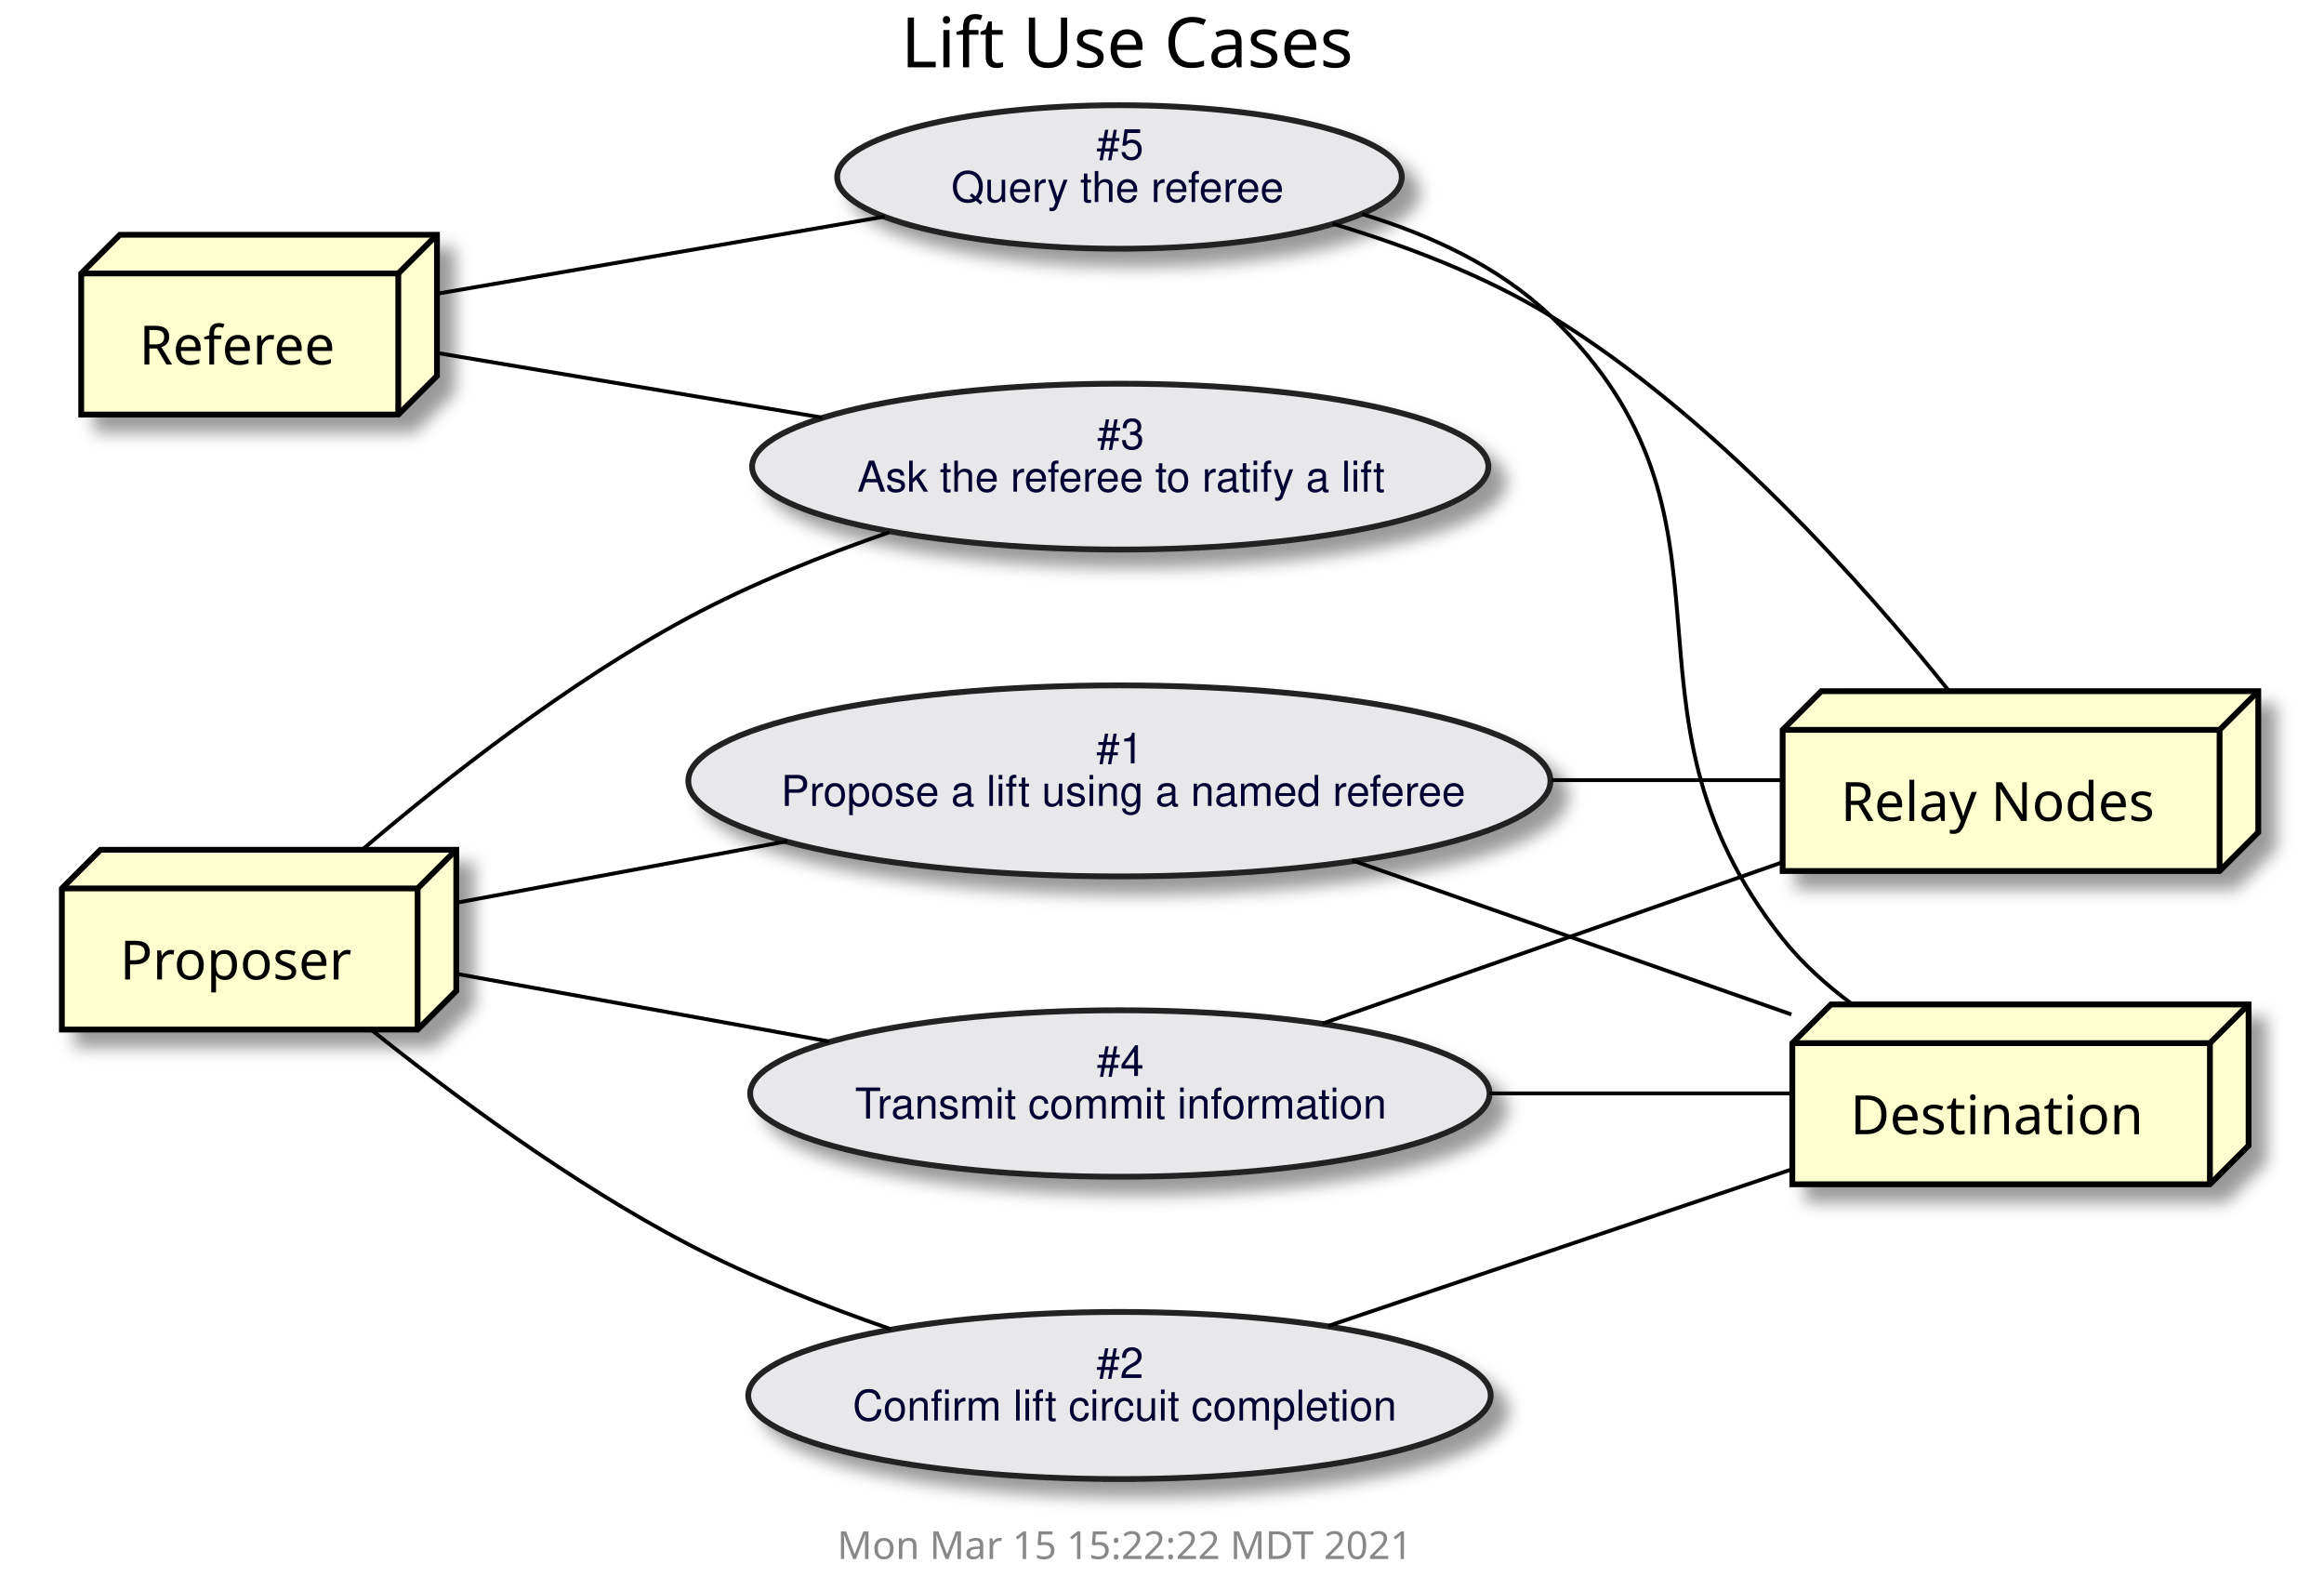
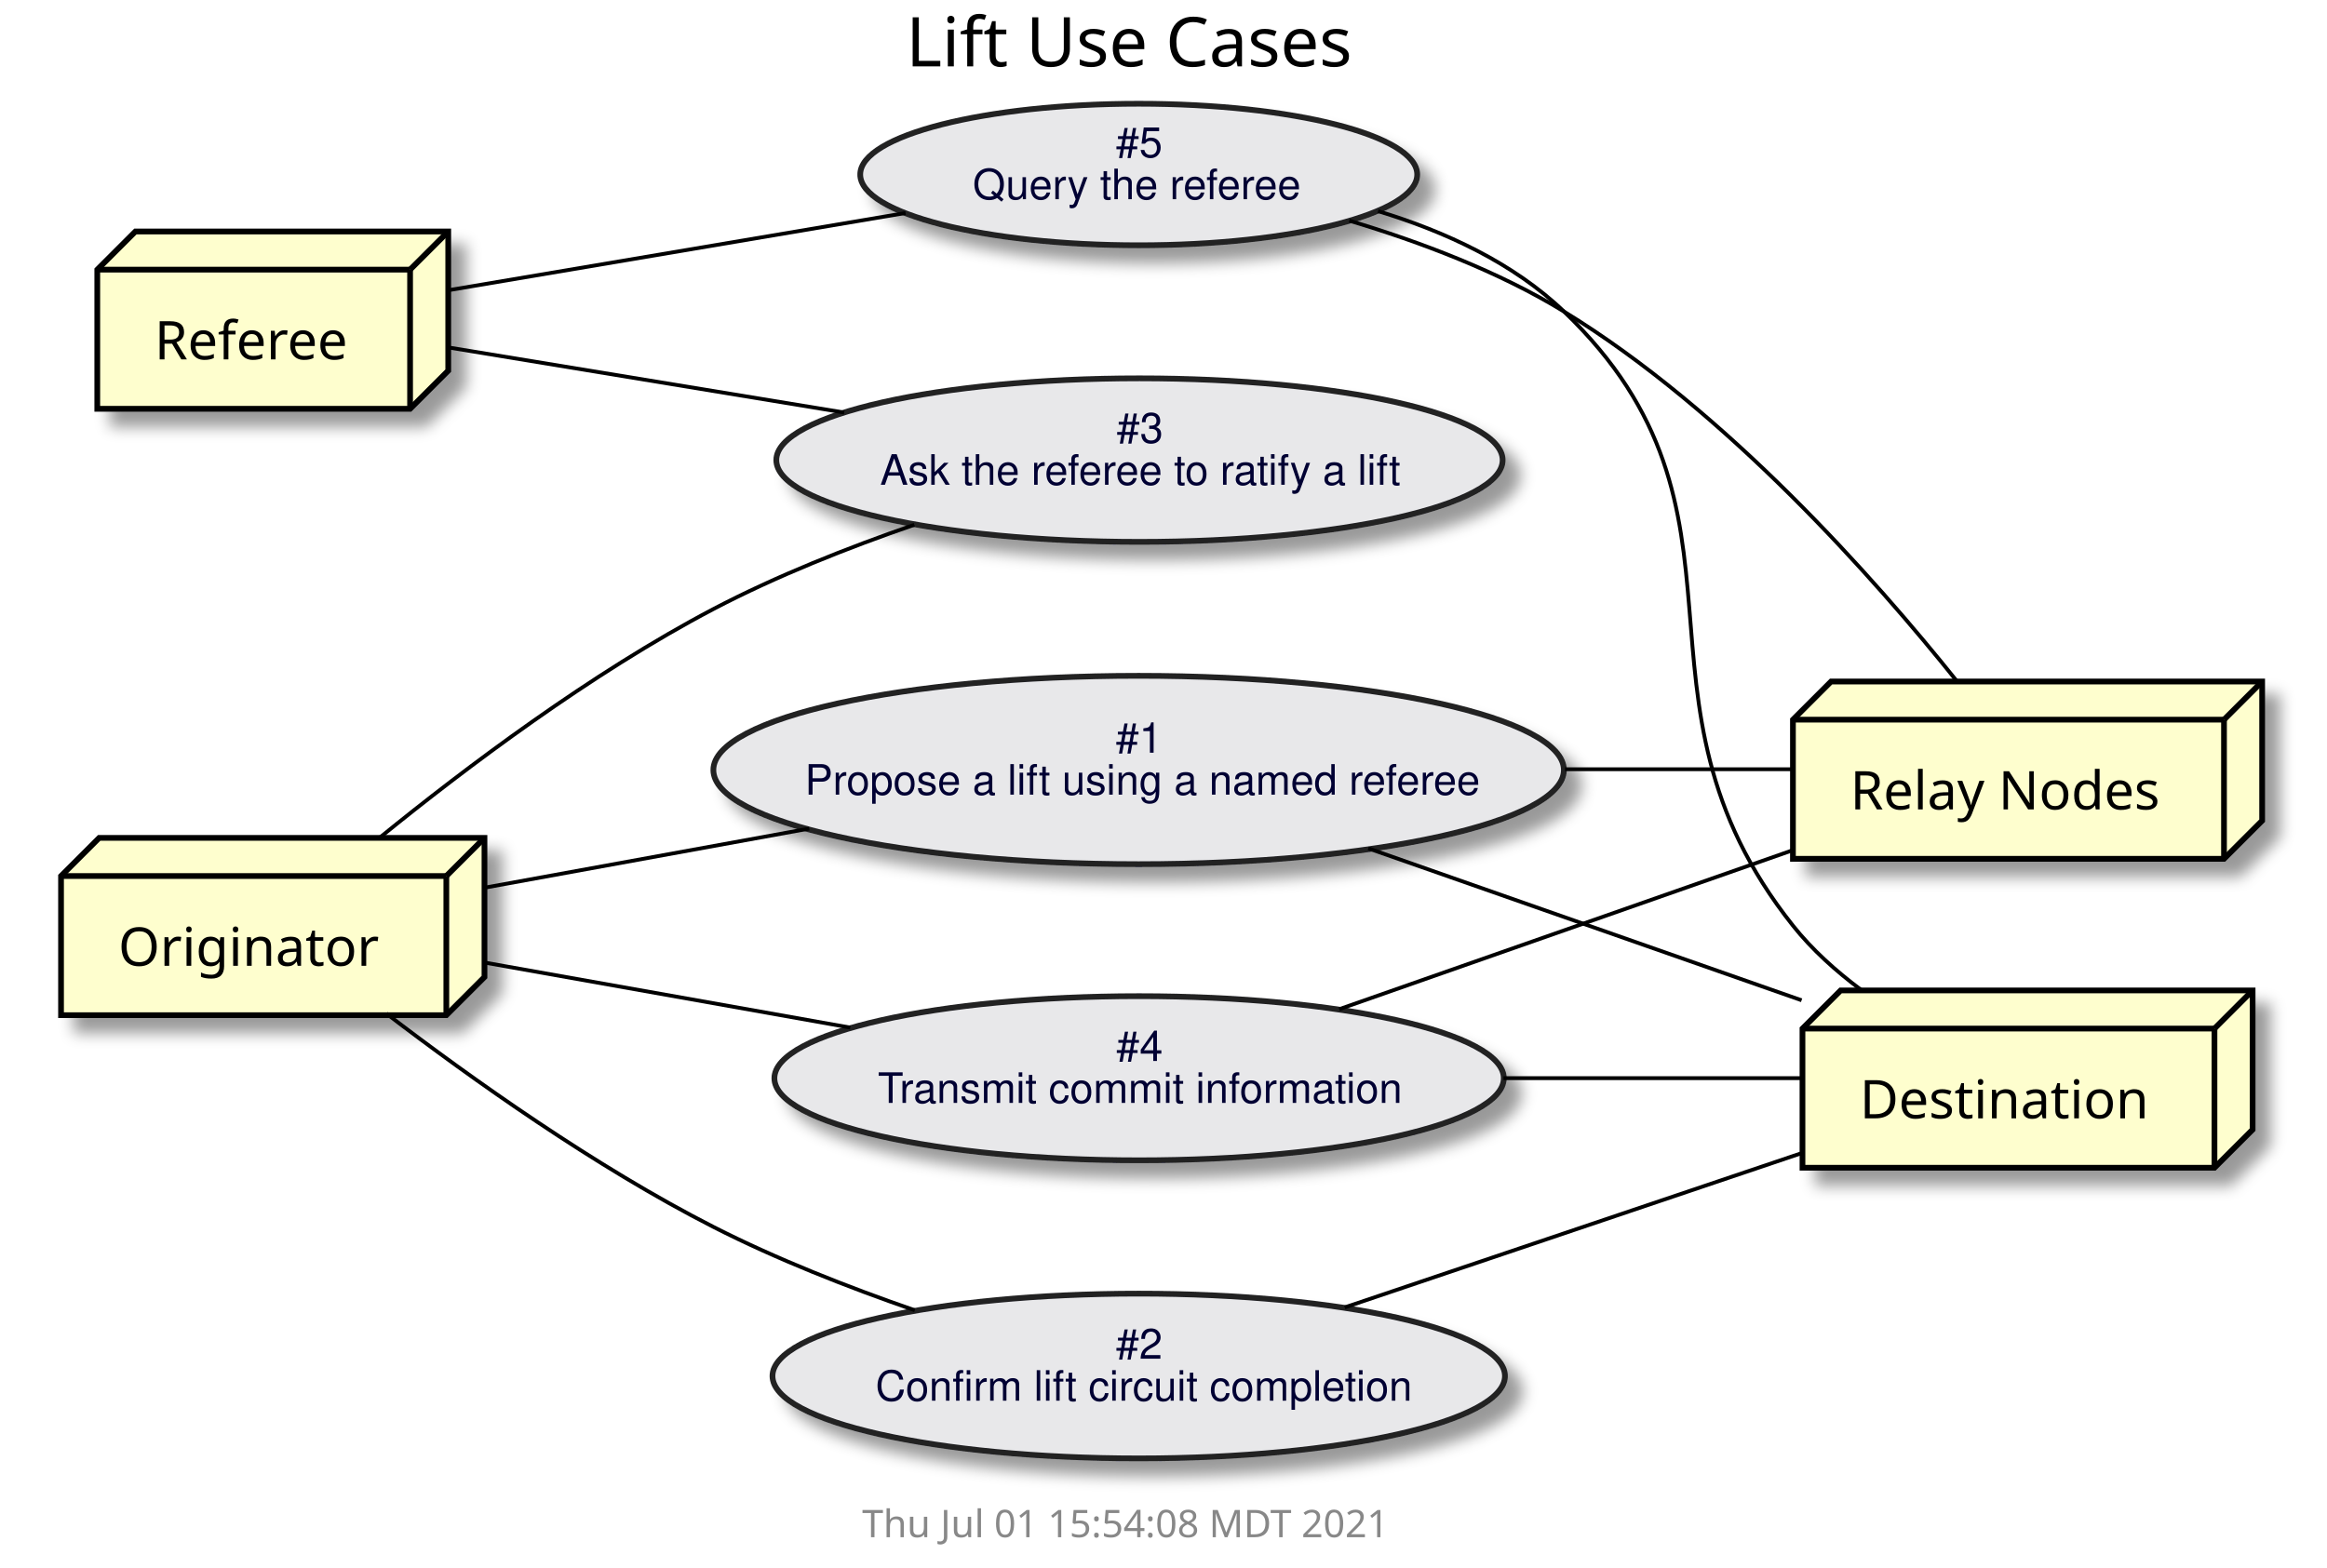
- <svg xmlns="http://www.w3.org/2000/svg" contentScriptType="application/ecmascript" contentStyleType="text/css" height="411px" preserveAspectRatio="none" style="width:601px;height:411px;" version="1.1" viewBox="0 0 601 411" width="601px" zoomAndPan="magnify">
+ <svg xmlns="http://www.w3.org/2000/svg" contentScriptType="application/ecmascript" contentStyleType="text/css" height="411px" preserveAspectRatio="none" style="width:610px;height:411px;" version="1.1" viewBox="0 0 610 411" width="610px" zoomAndPan="magnify">
  <defs>
-     <filter height="300%" id="f18rcfnkvi92" width="300%" x="-1" y="-1">
+     <filter height="300%" id="fw01382zzig46" width="300%" x="-1" y="-1">
      <feGaussianBlur result="blurOut" stdDeviation="2.0" />
      <feColorMatrix in="blurOut" result="blurOut2" type="matrix" values="0 0 0 0 0 0 0 0 0 0 0 0 0 0 0 0 0 0 .4 0" />
      <feOffset dx="4.0" dy="4.0" in="blurOut2" result="blurOut3" />
      <feBlend in="SourceGraphic" in2="blurOut3" mode="normal" />
    </filter>
  </defs>
  <g>
-     <text fill="#000000" font-family="sans-serif" font-size="18" lengthAdjust="spacing" textLength="122" x="233" y="17.402">Lift Use Cases</text>
-     <polygon fill="#FEFECE" filter="url(#f18rcfnkvi92)" points="16,229.699,26,219.699,118,219.699,118,256.188,108,266.188,16,266.188,16,229.699" style="stroke:#000000;stroke-width:1.5;" />
-     <line style="stroke:#000000;stroke-width:1.5;" x1="108" x2="118" y1="229.699" y2="219.699" />
-     <line style="stroke:#000000;stroke-width:1.5;" x1="16" x2="108" y1="229.699" y2="229.699" />
-     <line style="stroke:#000000;stroke-width:1.5;" x1="108" x2="108" y1="229.699" y2="266.188" />
-     <text fill="#000000" font-family="sans-serif" font-size="14" lengthAdjust="spacing" textLength="62" x="31" y="253.234">Proposer</text>
-     <polygon fill="#FEFECE" filter="url(#f18rcfnkvi92)" points="21,70.699,31,60.699,113,60.699,113,97.188,103,107.188,21,107.188,21,70.699" style="stroke:#000000;stroke-width:1.5;" />
-     <line style="stroke:#000000;stroke-width:1.5;" x1="103" x2="113" y1="70.699" y2="60.699" />
-     <line style="stroke:#000000;stroke-width:1.5;" x1="21" x2="103" y1="70.699" y2="70.699" />
-     <line style="stroke:#000000;stroke-width:1.5;" x1="103" x2="103" y1="70.699" y2="107.188" />
-     <text fill="#000000" font-family="sans-serif" font-size="14" lengthAdjust="spacing" textLength="52" x="36" y="94.234">Referee</text>
-     <polygon fill="#FEFECE" filter="url(#f18rcfnkvi92)" points="461,188.699,471,178.699,584,178.699,584,215.188,574,225.188,461,225.188,461,188.699" style="stroke:#000000;stroke-width:1.5;" />
-     <line style="stroke:#000000;stroke-width:1.5;" x1="574" x2="584" y1="188.699" y2="178.699" />
-     <line style="stroke:#000000;stroke-width:1.5;" x1="461" x2="574" y1="188.699" y2="188.699" />
-     <line style="stroke:#000000;stroke-width:1.5;" x1="574" x2="574" y1="188.699" y2="225.188" />
-     <text fill="#000000" font-family="sans-serif" font-size="14" lengthAdjust="spacing" textLength="83" x="476" y="212.234">Relay Nodes</text>
-     <polygon fill="#FEFECE" filter="url(#f18rcfnkvi92)" points="463.5,269.699,473.5,259.699,581.5,259.699,581.5,296.188,571.5,306.188,463.5,306.188,463.5,269.699" style="stroke:#000000;stroke-width:1.5;" />
-     <line style="stroke:#000000;stroke-width:1.5;" x1="571.5" x2="581.5" y1="269.699" y2="259.699" />
-     <line style="stroke:#000000;stroke-width:1.5;" x1="463.5" x2="571.5" y1="269.699" y2="269.699" />
-     <line style="stroke:#000000;stroke-width:1.5;" x1="571.5" x2="571.5" y1="269.699" y2="306.188" />
-     <text fill="#000000" font-family="sans-serif" font-size="14" lengthAdjust="spacing" textLength="78" x="478.5" y="293.234">Destination</text>
-     <ellipse cx="289.477" cy="201.895" fill="#E8E8EA" filter="url(#f18rcfnkvi92)" rx="111.477" ry="24.695" style="stroke:#202024;stroke-width:1.5;" />
-     <text fill="#000033" font-family="Helvetica" font-size="11" lengthAdjust="spacing" textLength="12" x="283.477" y="197.365">#1</text>
-     <text fill="#000033" font-family="Helvetica" font-size="11" lengthAdjust="spacing" textLength="175" x="201.977" y="208.365">Propose a lift using a named referee</text>
-     <ellipse cx="289.505" cy="360.8" fill="#E8E8EA" filter="url(#f18rcfnkvi92)" rx="96.005" ry="21.601" style="stroke:#202024;stroke-width:1.5;" />
-     <text fill="#000033" font-family="Helvetica" font-size="11" lengthAdjust="spacing" textLength="12" x="283.505" y="356.271">#2</text>
-     <text fill="#000033" font-family="Helvetica" font-size="11" lengthAdjust="spacing" textLength="138" x="220.505" y="367.271">Confirm lift circuit completion</text>
-     <ellipse cx="289.701" cy="120.639" fill="#E8E8EA" filter="url(#f18rcfnkvi92)" rx="95.201" ry="21.44" style="stroke:#202024;stroke-width:1.5;" />
-     <text fill="#000033" font-family="Helvetica" font-size="11" lengthAdjust="spacing" textLength="12" x="283.701" y="116.11">#3</text>
-     <text fill="#000033" font-family="Helvetica" font-size="11" lengthAdjust="spacing" textLength="136" x="221.701" y="127.11">Ask the referee to ratify a lift</text>
-     <ellipse cx="289.603" cy="282.72" fill="#E8E8EA" filter="url(#f18rcfnkvi92)" rx="95.603" ry="21.52" style="stroke:#202024;stroke-width:1.5;" />
-     <text fill="#000033" font-family="Helvetica" font-size="11" lengthAdjust="spacing" textLength="12" x="283.603" y="278.19">#4</text>
-     <text fill="#000033" font-family="Helvetica" font-size="11" lengthAdjust="spacing" textLength="137" x="221.103" y="289.19">Transmit commit information</text>
-     <ellipse cx="289.504" cy="45.756" fill="#E8E8EA" filter="url(#f18rcfnkvi92)" rx="73.004" ry="18.556" style="stroke:#202024;stroke-width:1.5;" />
-     <text fill="#000033" font-family="Helvetica" font-size="11" lengthAdjust="spacing" textLength="12" x="283.504" y="41.226">#5</text>
-     <text fill="#000033" font-family="Helvetica" font-size="11" lengthAdjust="spacing" textLength="87" x="246.004" y="52.226">Query the referee</text>
-     <path d="M118.03,233.399 C143.32,228.689 174.7,222.859 203.62,217.479 " fill="none" id="proposer-proposed" style="stroke:#000000;stroke-width:1.0;" />
-     <path d="M401.26,201.699 C421.76,201.699 442.45,201.699 460.76,201.699 " fill="none" id="proposed-relayNodes" style="stroke:#000000;stroke-width:1.0;" />
-     <path d="M349.69,222.449 C384.58,234.689 428.54,250.099 463.27,262.279 " fill="none" id="proposed-destNode" style="stroke:#000000;stroke-width:1.0;" />
-     <path d="M95.51,265.839 C116.93,282.999 147.99,306.029 178,321.699 C194.41,330.269 213.12,337.669 230.41,343.659 " fill="none" id="proposer-confirm" style="stroke:#000000;stroke-width:1.0;" />
-     <path d="M343.5,342.809 C379.33,330.709 426.64,314.729 463.48,302.289 " fill="none" id="confirm-destNode" style="stroke:#000000;stroke-width:1.0;" />
-     <path d="M93.99,219.419 C115.35,201.239 147.02,176.339 178,159.699 C194.22,150.989 212.78,143.559 230,137.599 " fill="none" id="proposer-ratify" style="stroke:#000000;stroke-width:1.0;" />
-     <path d="M113.15,91.279 C141.75,96.079 179.46,102.399 212.58,107.959 " fill="none" id="referee-ratify" style="stroke:#000000;stroke-width:1.0;" />
-     <path d="M118.03,251.779 C146.5,256.939 182.68,263.499 214.39,269.259 " fill="none" id="proposer-commit" style="stroke:#000000;stroke-width:1.0;" />
-     <path d="M342.05,264.619 C377.16,252.309 423.77,235.969 460.69,223.019 " fill="none" id="commit-relayNodes" style="stroke:#000000;stroke-width:1.0;" />
-     <path d="M385.12,282.699 C411.66,282.699 439.72,282.699 463.45,282.699 " fill="none" id="commit-destNode" style="stroke:#000000;stroke-width:1.0;" />
-     <path d="M113.15,75.919 C146.54,70.159 192.34,62.269 228.76,55.999 " fill="none" id="referee-query" style="stroke:#000000;stroke-width:1.0;" />
-     <path d="M344.7,57.859 C363.37,63.449 383.88,71.219 401,81.699 C443.56,107.739 482.44,151.699 503.95,178.569 " fill="none" id="query-relayNodes" style="stroke:#000000;stroke-width:1.0;" />
-     <path d="M352.24,55.359 C369.76,60.679 387.68,68.919 401,81.699 C456.11,134.559 413.48,182.919 461,242.699 C466.01,249.009 472.3,254.659 478.92,259.589 " fill="none" id="query-destNode" style="stroke:#000000;stroke-width:1.0;" />
-     <text fill="#888888" font-family="sans-serif" font-size="10" lengthAdjust="spacing" textLength="155" x="216.5" y="403.069">Mon Mar 15 15:22:22 MDT 2021</text>
+     <text fill="#000000" font-family="sans-serif" font-size="18" lengthAdjust="spacing" textLength="122" x="237.5" y="17.402">Lift Use Cases</text>
+     <polygon fill="#FEFECE" filter="url(#fw01382zzig46)" points="16,229.699,26,219.699,127,219.699,127,256.188,117,266.188,16,266.188,16,229.699" style="stroke:#000000;stroke-width:1.5;" />
+     <line style="stroke:#000000;stroke-width:1.5;" x1="117" x2="127" y1="229.699" y2="219.699" />
+     <line style="stroke:#000000;stroke-width:1.5;" x1="16" x2="117" y1="229.699" y2="229.699" />
+     <line style="stroke:#000000;stroke-width:1.5;" x1="117" x2="117" y1="229.699" y2="266.188" />
+     <text fill="#000000" font-family="sans-serif" font-size="14" lengthAdjust="spacing" textLength="71" x="31" y="253.234">Originator</text>
+     <polygon fill="#FEFECE" filter="url(#fw01382zzig46)" points="25.5,70.699,35.5,60.699,117.5,60.699,117.5,97.188,107.5,107.188,25.5,107.188,25.5,70.699" style="stroke:#000000;stroke-width:1.5;" />
+     <line style="stroke:#000000;stroke-width:1.5;" x1="107.5" x2="117.5" y1="70.699" y2="60.699" />
+     <line style="stroke:#000000;stroke-width:1.5;" x1="25.5" x2="107.5" y1="70.699" y2="70.699" />
+     <line style="stroke:#000000;stroke-width:1.5;" x1="107.5" x2="107.5" y1="70.699" y2="107.188" />
+     <text fill="#000000" font-family="sans-serif" font-size="14" lengthAdjust="spacing" textLength="52" x="40.5" y="94.234">Referee</text>
+     <polygon fill="#FEFECE" filter="url(#fw01382zzig46)" points="470,188.699,480,178.699,593,178.699,593,215.188,583,225.188,470,225.188,470,188.699" style="stroke:#000000;stroke-width:1.5;" />
+     <line style="stroke:#000000;stroke-width:1.5;" x1="583" x2="593" y1="188.699" y2="178.699" />
+     <line style="stroke:#000000;stroke-width:1.5;" x1="470" x2="583" y1="188.699" y2="188.699" />
+     <line style="stroke:#000000;stroke-width:1.5;" x1="583" x2="583" y1="188.699" y2="225.188" />
+     <text fill="#000000" font-family="sans-serif" font-size="14" lengthAdjust="spacing" textLength="83" x="485" y="212.234">Relay Nodes</text>
+     <polygon fill="#FEFECE" filter="url(#fw01382zzig46)" points="472.5,269.699,482.5,259.699,590.5,259.699,590.5,296.188,580.5,306.188,472.5,306.188,472.5,269.699" style="stroke:#000000;stroke-width:1.5;" />
+     <line style="stroke:#000000;stroke-width:1.5;" x1="580.5" x2="590.5" y1="269.699" y2="259.699" />
+     <line style="stroke:#000000;stroke-width:1.5;" x1="472.5" x2="580.5" y1="269.699" y2="269.699" />
+     <line style="stroke:#000000;stroke-width:1.5;" x1="580.5" x2="580.5" y1="269.699" y2="306.188" />
+     <text fill="#000000" font-family="sans-serif" font-size="14" lengthAdjust="spacing" textLength="78" x="487.5" y="293.234">Destination</text>
+     <ellipse cx="298.477" cy="201.895" fill="#E8E8EA" filter="url(#fw01382zzig46)" rx="111.477" ry="24.695" style="stroke:#202024;stroke-width:1.5;" />
+     <text fill="#000033" font-family="Helvetica" font-size="11" lengthAdjust="spacing" textLength="12" x="292.477" y="197.365">#1</text>
+     <text fill="#000033" font-family="Helvetica" font-size="11" lengthAdjust="spacing" textLength="175" x="210.977" y="208.365">Propose a lift using a named referee</text>
+     <ellipse cx="298.505" cy="360.8" fill="#E8E8EA" filter="url(#fw01382zzig46)" rx="96.005" ry="21.601" style="stroke:#202024;stroke-width:1.5;" />
+     <text fill="#000033" font-family="Helvetica" font-size="11" lengthAdjust="spacing" textLength="12" x="292.505" y="356.271">#2</text>
+     <text fill="#000033" font-family="Helvetica" font-size="11" lengthAdjust="spacing" textLength="138" x="229.505" y="367.271">Confirm lift circuit completion</text>
+     <ellipse cx="298.701" cy="120.639" fill="#E8E8EA" filter="url(#fw01382zzig46)" rx="95.201" ry="21.44" style="stroke:#202024;stroke-width:1.5;" />
+     <text fill="#000033" font-family="Helvetica" font-size="11" lengthAdjust="spacing" textLength="12" x="292.701" y="116.11">#3</text>
+     <text fill="#000033" font-family="Helvetica" font-size="11" lengthAdjust="spacing" textLength="136" x="230.701" y="127.11">Ask the referee to ratify a lift</text>
+     <ellipse cx="298.603" cy="282.72" fill="#E8E8EA" filter="url(#fw01382zzig46)" rx="95.603" ry="21.52" style="stroke:#202024;stroke-width:1.5;" />
+     <text fill="#000033" font-family="Helvetica" font-size="11" lengthAdjust="spacing" textLength="12" x="292.603" y="278.19">#4</text>
+     <text fill="#000033" font-family="Helvetica" font-size="11" lengthAdjust="spacing" textLength="137" x="230.103" y="289.19">Transmit commit information</text>
+     <ellipse cx="298.504" cy="45.756" fill="#E8E8EA" filter="url(#fw01382zzig46)" rx="73.004" ry="18.556" style="stroke:#202024;stroke-width:1.5;" />
+     <text fill="#000033" font-family="Helvetica" font-size="11" lengthAdjust="spacing" textLength="12" x="292.504" y="41.226">#5</text>
+     <text fill="#000033" font-family="Helvetica" font-size="11" lengthAdjust="spacing" textLength="87" x="255.004" y="52.226">Query the referee</text>
+     <path d="M127.25,232.719 C152.75,228.079 183.67,222.439 212.13,217.259 " fill="none" id="originator-proposed" style="stroke:#000000;stroke-width:1.0;" />
+     <path d="M410.26,201.699 C430.76,201.699 451.45,201.699 469.76,201.699 " fill="none" id="proposed-relayNodes" style="stroke:#000000;stroke-width:1.0;" />
+     <path d="M358.69,222.449 C393.58,234.689 437.54,250.099 472.27,262.279 " fill="none" id="proposed-destNode" style="stroke:#000000;stroke-width:1.0;" />
+     <path d="M101.28,265.759 C123.66,282.879 156.02,305.899 187,321.699 C203.58,330.159 222.43,337.549 239.8,343.559 " fill="none" id="originator-confirm" style="stroke:#000000;stroke-width:1.0;" />
+     <path d="M352.5,342.809 C388.33,330.709 435.64,314.729 472.48,302.289 " fill="none" id="confirm-destNode" style="stroke:#000000;stroke-width:1.0;" />
+     <path d="M99.72,219.489 C122.03,201.349 155.04,176.469 187,159.699 C203.48,151.049 222.3,143.599 239.68,137.599 " fill="none" id="originator-ratify" style="stroke:#000000;stroke-width:1.0;" />
+     <path d="M117.76,91.139 C147.41,96.019 186.89,102.509 221.3,108.169 " fill="none" id="referee-ratify" style="stroke:#000000;stroke-width:1.0;" />
+     <path d="M127.25,252.429 C156,257.539 191.65,263.879 222.89,269.439 " fill="none" id="originator-commit" style="stroke:#000000;stroke-width:1.0;" />
+     <path d="M351.05,264.619 C386.16,252.309 432.77,235.969 469.69,223.019 " fill="none" id="commit-relayNodes" style="stroke:#000000;stroke-width:1.0;" />
+     <path d="M394.12,282.699 C420.66,282.699 448.72,282.699 472.45,282.699 " fill="none" id="commit-destNode" style="stroke:#000000;stroke-width:1.0;" />
+     <path d="M117.76,76.059 C152.15,70.249 199.79,62.199 237.38,55.849 " fill="none" id="referee-query" style="stroke:#000000;stroke-width:1.0;" />
+     <path d="M353.7,57.859 C372.37,63.449 392.88,71.219 410,81.699 C452.56,107.739 491.44,151.699 512.95,178.569 " fill="none" id="query-relayNodes" style="stroke:#000000;stroke-width:1.0;" />
+     <path d="M361.24,55.359 C378.76,60.679 396.68,68.919 410,81.699 C465.11,134.559 422.48,182.919 470,242.699 C475.01,249.009 481.3,254.659 487.92,259.589 " fill="none" id="query-destNode" style="stroke:#000000;stroke-width:1.0;" />
+     <text fill="#888888" font-family="sans-serif" font-size="10" lengthAdjust="spacing" textLength="145" x="226" y="403.069">Thu Jul 01 15:54:08 MDT 2021</text>
  </g>
</svg>
